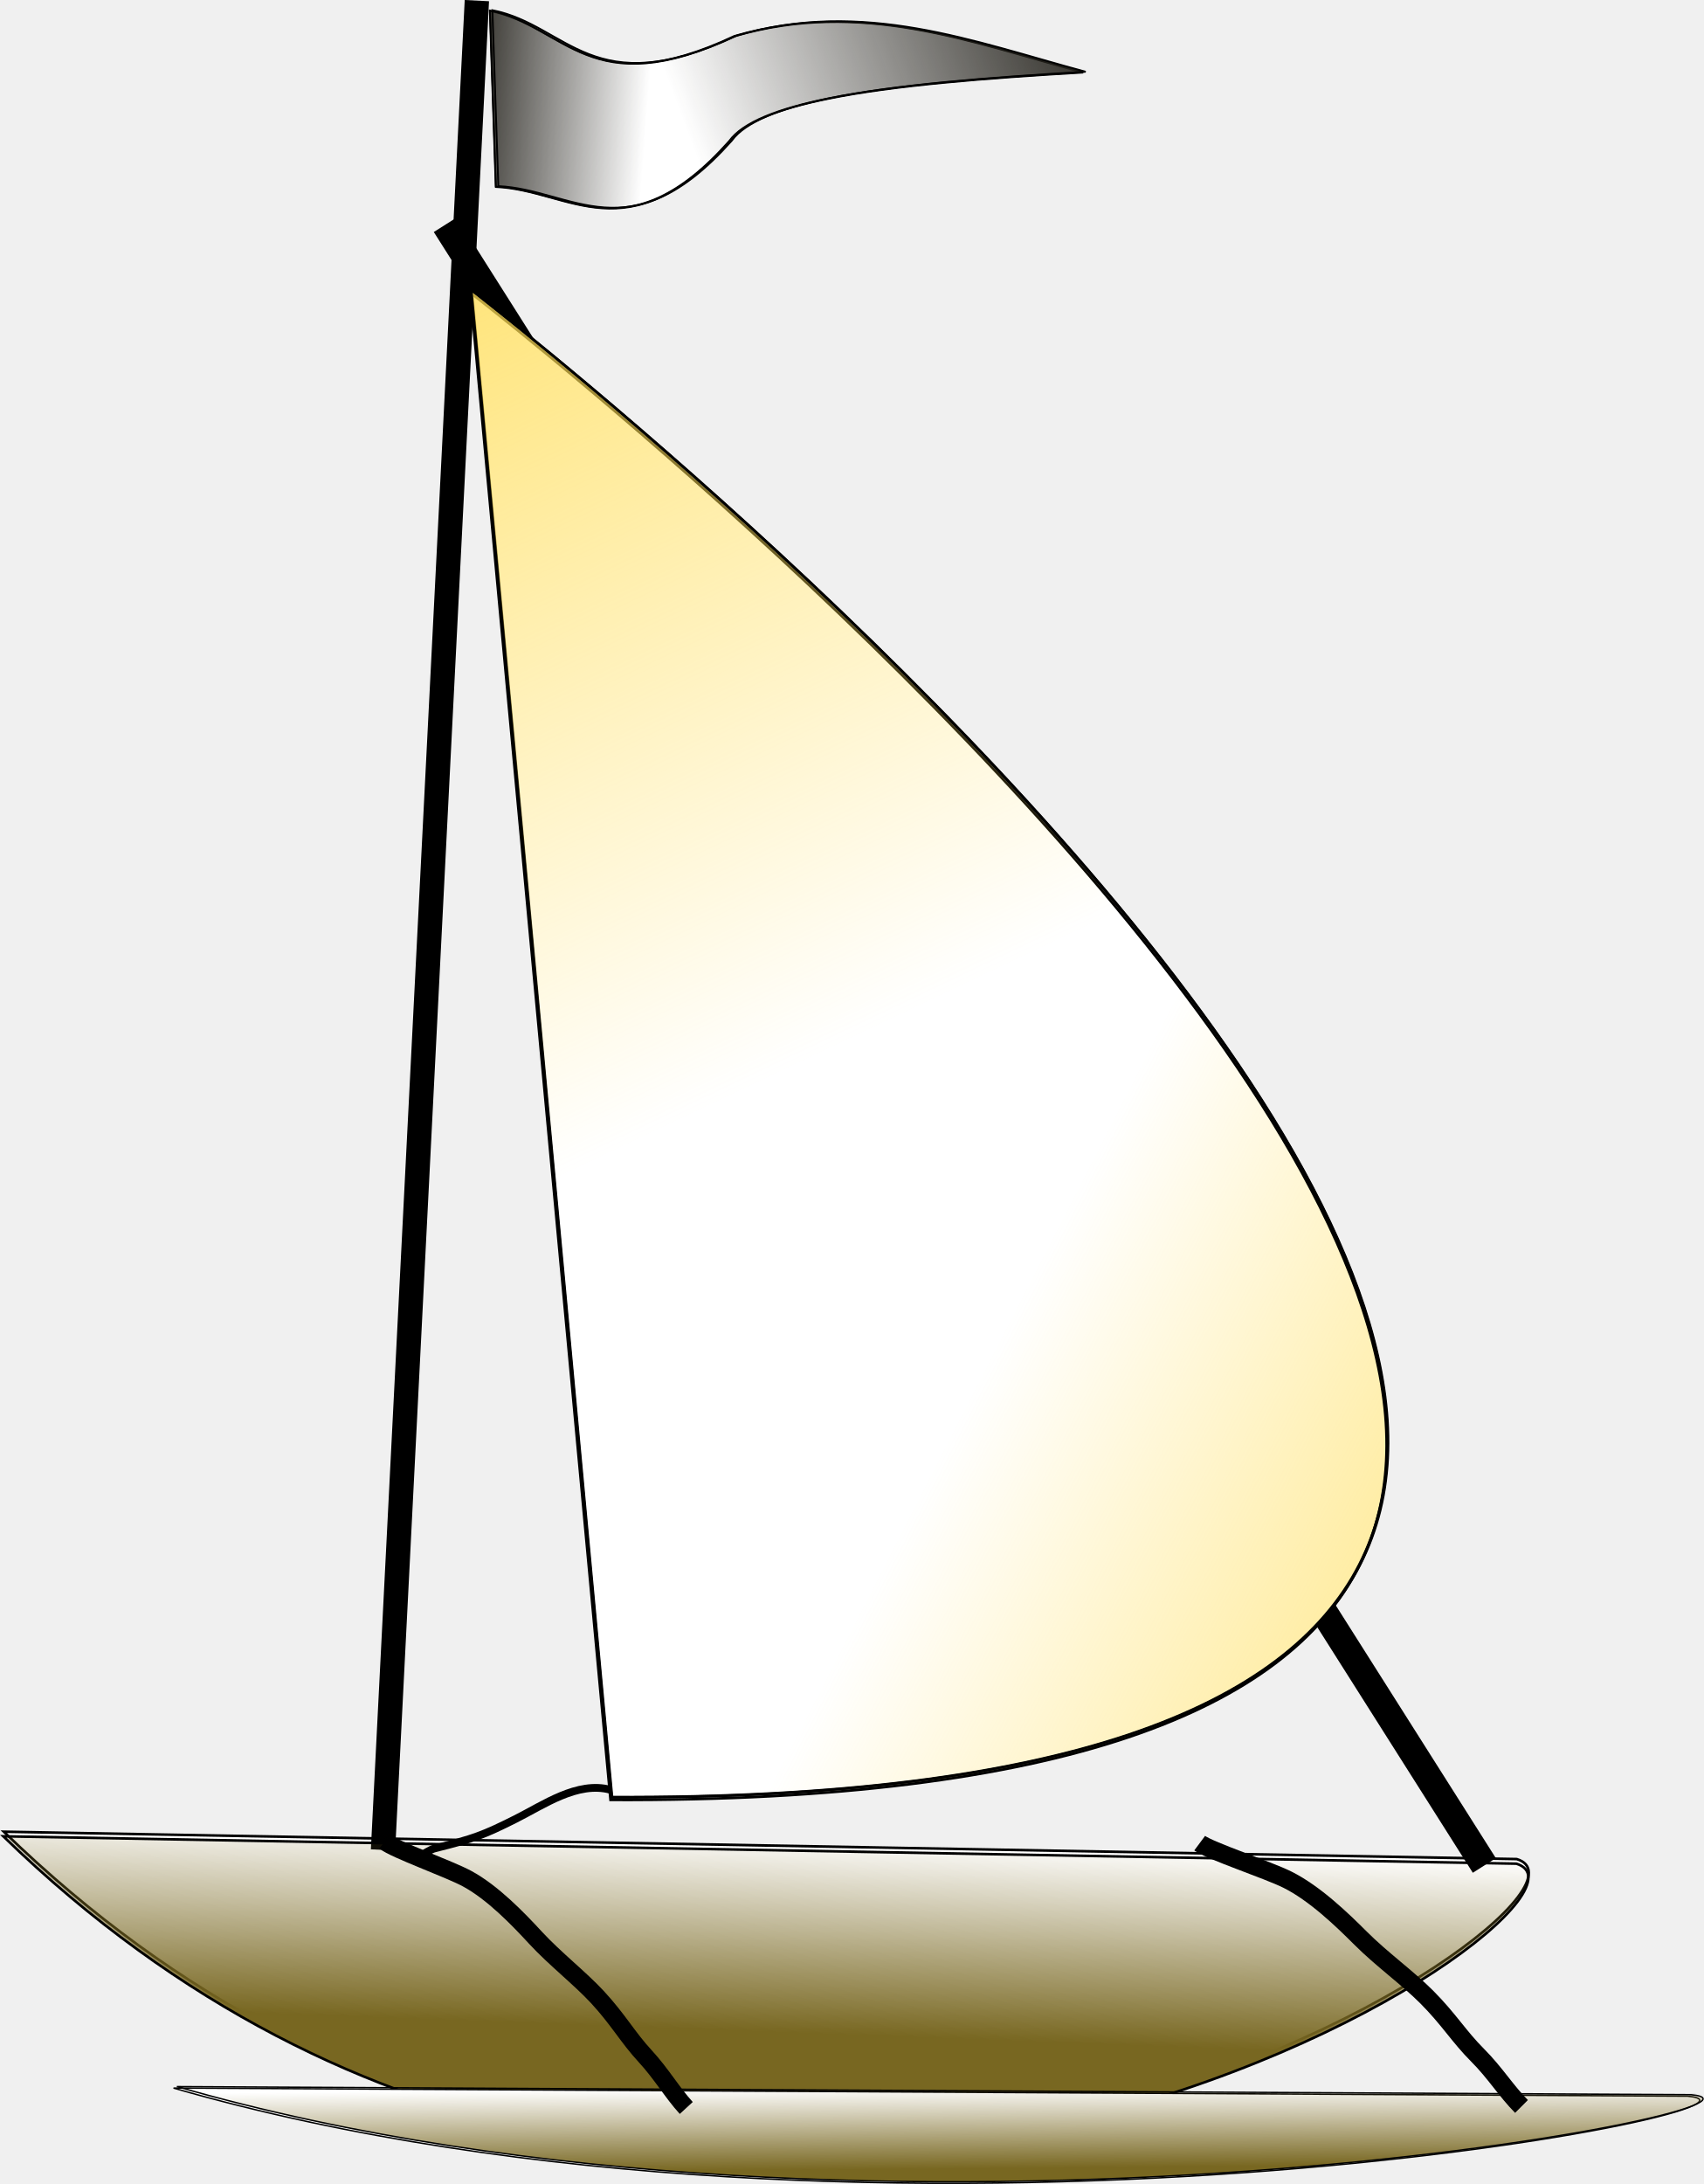
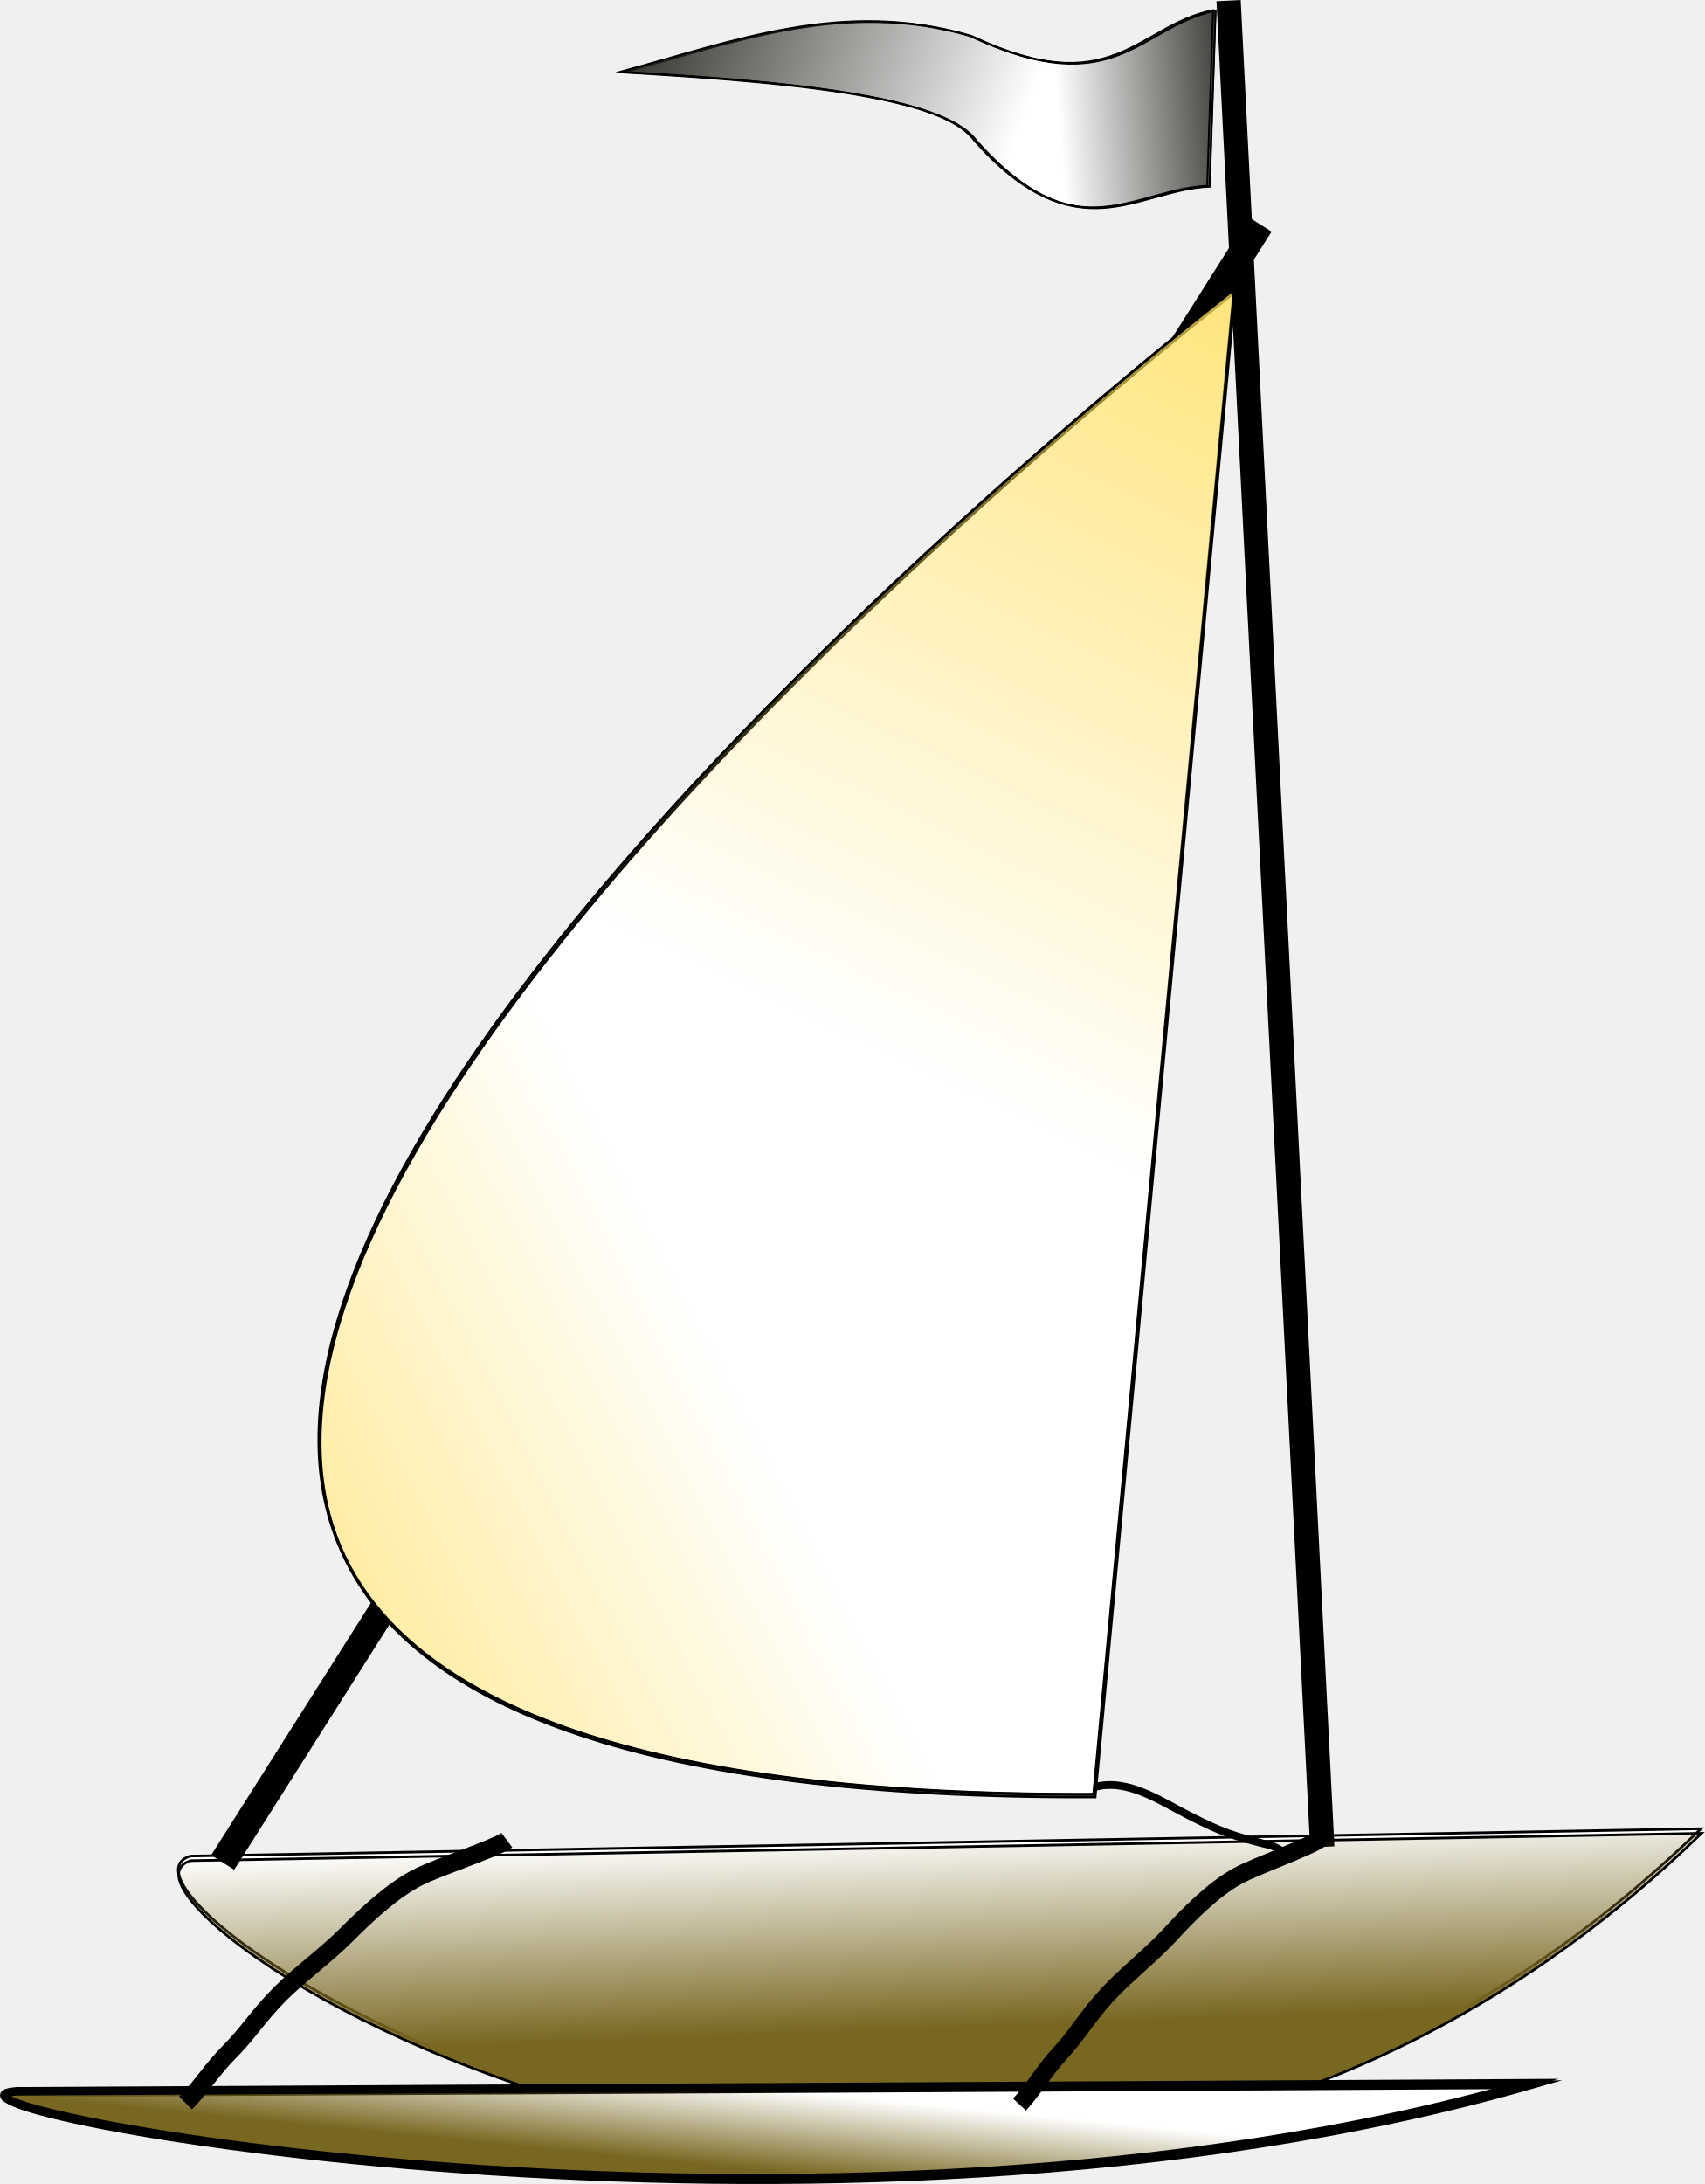
- <svg xmlns="http://www.w3.org/2000/svg" xmlns:xlink="http://www.w3.org/1999/xlink" id="svg2" viewBox="0 0 109.243 140" version="1.0" width="109.243" height="140">
-   <defs id="defs4">
-     <linearGradient id="linearGradient3359">
-       <stop id="stop3361" style="stop-color:#786721" offset="0" />
-       <stop id="stop3363" style="stop-color:#786721;stop-opacity:0" offset="1" />
+ <svg xmlns="http://www.w3.org/2000/svg" version="1.1" width="109.47" height="140.227" viewBox="0,0,109.47,140.227">
+   <defs>
+     <linearGradient x1="242.698" y1="240.34" x2="242.229" y2="227.628" gradientUnits="userSpaceOnUse" id="color-1">
+       <stop offset="0" stop-color="#786721" />
+       <stop offset="1" stop-color="#786721" stop-opacity="0" />
    </linearGradient>
-     <linearGradient id="linearGradient3365" y2="740.91" xlink:href="#linearGradient3359" gradientUnits="userSpaceOnUse" x2="169.71" gradientTransform="matrix(0.165756,0,0,0.165756,-1440.931,-205.8502)" y1="817.6" x1="166.88" />
-     <linearGradient id="linearGradient3387" y2="740.91" xlink:href="#linearGradient3359" gradientUnits="userSpaceOnUse" x2="169.71" gradientTransform="matrix(1.0008,0,0,0.29689,-908.56,731.21)" y1="847.92" x1="172.87" />
-     <linearGradient id="linearGradient3457" y2="53.927" gradientUnits="userSpaceOnUse" x2="-1965.8" gradientTransform="matrix(0.165756,0,0,0.165756,-1098.005,-202.5964)" y1="48.271" x1="-2039.3">
-       <stop id="stop3453" style="stop-color:#24221c" offset="0" />
-       <stop id="stop3455" style="stop-color:#24221c;stop-opacity:0" offset="1" />
+     <linearGradient x1="230.543" y1="248.994" x2="231.068" y2="243.728" gradientUnits="userSpaceOnUse" id="color-2">
+       <stop offset="0" stop-color="#786721" />
+       <stop offset="1" stop-color="#786721" stop-opacity="0" />
    </linearGradient>
-     <linearGradient id="linearGradient3465" y2="273.5" gradientUnits="userSpaceOnUse" x2="-1979.9" gradientTransform="matrix(0.165756,0,0,0.165756,-1091.276,-232.6281)" y1="215.15" x1="-1824.3">
-       <stop id="stop3461" style="stop-color:#24221c" offset="0" />
-       <stop id="stop3463" style="stop-color:#24221c;stop-opacity:0" offset="1" />
+     <linearGradient x1="184.945" y1="219.036" x2="230.566" y2="195.594" gradientUnits="userSpaceOnUse" id="color-3">
+       <stop offset="0" stop-color="#ffdd55" />
+       <stop offset="1" stop-color="#ffdd55" stop-opacity="0" />
    </linearGradient>
-     <linearGradient id="linearGradient3477" y2="720.9" gradientUnits="userSpaceOnUse" x2="-639.22" gradientTransform="matrix(0.165756,0,0,0.165756,-1305.343,-253.268)" y1="339.6" x1="-820.24">
-       <stop id="stop3473" style="stop-color:#ffdd55" offset="0" />
-       <stop id="stop3475" style="stop-color:#ffdd55;stop-opacity:0" offset="1" />
+     <linearGradient x1="270.731" y1="113.691" x2="240.725" y2="176.894" gradientUnits="userSpaceOnUse" id="color-4">
+       <stop offset="0" stop-color="#ffdd55" />
+       <stop offset="1" stop-color="#ffdd55" stop-opacity="0" />
    </linearGradient>
-     <linearGradient id="linearGradient3485" y2="271.72" gradientUnits="userSpaceOnUse" x2="-543.93" gradientTransform="matrix(0.165756,0,0,0.165756,-1310.979,-160.1131)" y1="413.14" x1="-268.7">
-       <stop id="stop3481" style="stop-color:#ffdd55" offset="0" />
-       <stop id="stop3483" style="stop-color:#ffdd55;stop-opacity:0" offset="1" />
+     <linearGradient x1="265.46" y1="116.073" x2="253.277" y2="117.011" gradientUnits="userSpaceOnUse" id="color-5">
+       <stop offset="0" stop-color="#24221c" />
+       <stop offset="1" stop-color="#24221c" stop-opacity="0" />
+     </linearGradient>
+     <linearGradient x1="223.092" y1="113.703" x2="248.884" y2="123.375" gradientUnits="userSpaceOnUse" id="color-6">
+       <stop offset="0" stop-color="#24221c" />
+       <stop offset="1" stop-color="#24221c" stop-opacity="0" />
    </linearGradient>
  </defs>
-   <g id="layer1" transform="translate(1465.357,200.6684)">
-     <path id="path2387" style="fill-opacity:0;stroke-width:0.166" d="m -1374.355,-154.451 c -0.267,0.679 -0.738,1.248 -1.094,1.882 -0.371,0.614 -0.746,1.237 -1.014,1.904 -0.342,0.822 -0.559,1.671 -0.678,2.551 -0.138,0.792 -0.317,1.573 -0.433,2.369 l -6.186,3.052 c 0.093,-0.794 0.227,-1.583 0.431,-2.357 0.086,-0.907 0.22,-1.815 0.587,-2.657 0.189,-0.756 0.577,-1.389 0.935,-2.072 0.406,-0.532 0.656,-1.176 1.092,-1.684 z" />
-     <path id="path2419" style="fill-opacity:0" transform="matrix(0.165756,0,0,0.165756,-1440.931,-205.8502)" d="m 385.714,660.934 11.046,-0.663 11.046,-0.663 -4.949,9.897 -4.949,9.897 -6.097,-9.234 z" />
-     <path id="path3427" style="fill:#ffffff;fill-rule:evenodd;stroke:#000000;stroke-width:0.166px" d="m -1465.115,-83.252 c 45.202,43.884 105.296,4.268 97.007,1.755 z" />
-     <path id="path2495" style="fill:none;stroke:#000000;stroke-width:1.559" d="m -1434.782,-200.629 c -6.017,118.547 -6.017,118.547 -6.017,118.547" />
-     <ellipse id="path2425" style="fill-opacity:0" cx="-1376.05" cy="-152.654" rx="3.789" ry="18.47" />
-     <ellipse id="path2427" style="fill-opacity:0" cx="-1403.044" cy="-173.255" rx="3.789" ry="1.184" />
-     <ellipse id="path2433" style="fill-opacity:0" cx="-1365.868" cy="-100.796" rx="0.237" ry="4.973" />
-     <rect id="rect2491" style="fill-opacity:0;stroke-width:0.166" ry="2.366" height="40.256" width="44.991" y="-131.815" x="-1409.206" />
-     <path id="path2493" style="fill:url(#linearGradient3365);fill-rule:evenodd;stroke:#000000;stroke-width:0.166px" d="m -1465.148,-82.957 c 45.218,43.884 105.303,4.268 97.014,1.755 z" />
-     <path id="path3371" style="fill:none;stroke:#000000;stroke-width:0.497" d="m -1426.212,-85.936 c -2.122,-0.578 -4.31,0.981 -6.1,1.875 -2.055,1.029 -2.652,1.25 -5.155,1.875 -0.332,0.085 -0.613,0.313 -0.928,0.469" />
-     <g id="g3383" transform="matrix(0.165756,0,0,0.165756,-1279.193,-224.6038)">
-       <path id="path3379" style="fill:#ffffff;fill-rule:evenodd;stroke:#000000;stroke-width:0.545px" d="m -1056,951.92 c 272.95,78.58 635.73,7.65 585.69,3.14 z" />
-       <path id="path3375" style="fill:url(#linearGradient3387);fill-rule:evenodd;stroke:#000000;stroke-width:0.545px" d="m -1054.7,951.34 c 272.96,78.56 635.75,7.64 585.7,3.14 z" />
+   <g transform="translate(-185.3143,-110)">
+     <g data-paper-data="{&quot;isPaintingLayer&quot;:true}" stroke-linecap="butt" stroke-linejoin="miter" stroke-miterlimit="10" stroke-dasharray="" stroke-dashoffset="0" style="mix-blend-mode: normal">
+       <path d="M210.144,159.205c0.436,0.508 0.686,1.152 1.092,1.684c0.358,0.683 0.746,1.316 0.935,2.072c0.366,0.842 0.501,1.75 0.587,2.657c0.204,0.774 0.338,1.563 0.431,2.357l-6.186,-3.052c-0.116,-0.796 -0.295,-1.576 -0.433,-2.369c-0.119,-0.88 -0.337,-1.729 -0.678,-2.551c-0.269,-0.666 -0.643,-1.29 -1.014,-1.904c-0.356,-0.634 -0.827,-1.203 -1.094,-1.882z" data-paper-data="{&quot;index&quot;:null}" fill-opacity="0" fill="#000000" fill-rule="nonzero" stroke="none" stroke-width="0.166" />
+       <path d="M205.414,215.903l-1.011,1.531l-0.82,-1.641l-0.82,-1.641l1.831,0.11l1.831,0.11z" data-paper-data="{&quot;index&quot;:null}" fill-opacity="0" fill="#000000" fill-rule="nonzero" stroke="none" stroke-width="1" />
+       <path d="M294.543,227.416c-45.202,43.884 -105.296,4.268 -97.007,1.755z" data-paper-data="{&quot;index&quot;:null}" fill="#ffffff" fill-rule="evenodd" stroke="#000000" stroke-width="0.166" />
+       <path d="M264.21,110.04c6.017,118.547 6.017,118.547 6.017,118.547" data-paper-data="{&quot;index&quot;:null}" fill="none" fill-rule="nonzero" stroke="#000000" stroke-width="1.559" />
+       <path d="M205.478,176.485c-2.092,0 -3.789,-8.269 -3.789,-18.47c0,-10.201 1.696,-18.47 3.789,-18.47c2.092,0 3.789,8.269 3.789,18.47c0,10.201 -1.696,18.47 -3.789,18.47z" data-paper-data="{&quot;index&quot;:null}" fill-opacity="0" fill="#000000" fill-rule="nonzero" stroke="none" stroke-width="1" />
+       <path d="M232.472,138.598c-2.092,0 -3.789,-0.53 -3.789,-1.184c0,-0.654 1.696,-1.184 3.789,-1.184c2.092,0 3.789,0.53 3.789,1.184c0,0.654 -1.696,1.184 -3.789,1.184z" data-paper-data="{&quot;index&quot;:null}" fill-opacity="0" fill="#000000" fill-rule="nonzero" stroke="none" stroke-width="1" />
+       <path d="M195.296,214.845c-0.131,0 -0.237,-2.226 -0.237,-4.973c0,-2.746 0.106,-4.973 0.237,-4.973c0.131,0 0.237,2.226 0.237,4.973c0,2.746 -0.106,4.973 -0.237,4.973z" data-paper-data="{&quot;index&quot;:null}" fill-opacity="0" fill="#000000" fill-rule="nonzero" stroke="none" stroke-width="1" />
+       <path d="M193.642,219.109c0,0 0,-1.059 0,-2.366v-35.524c0,-1.307 0,-2.366 0,-2.366h44.991c0,0 0,1.059 0,2.366v35.524c0,1.307 0,2.366 0,2.366z" data-paper-data="{&quot;index&quot;:null}" fill-opacity="0" fill="#000000" fill-rule="nonzero" stroke="none" stroke-width="0.166" />
+       <path d="M294.576,227.711c-45.218,43.884 -105.303,4.268 -97.014,1.755z" data-paper-data="{&quot;index&quot;:null}" fill="url(#color-1)" fill-rule="evenodd" stroke="#000000" stroke-width="0.166" />
+       <path d="M255.64,224.733c2.122,-0.578 4.31,0.981 6.1,1.875c2.055,1.029 2.652,1.25 5.155,1.875c0.332,0.085 0.613,0.313 0.928,0.469" data-paper-data="{&quot;index&quot;:null}" fill="none" fill-rule="nonzero" stroke="#000000" stroke-width="0.497" />
+       <g data-paper-data="{&quot;index&quot;:null}" fill-rule="evenodd" stroke="#000000" stroke-width="0.545">
+         <path d="M283.66,243.851c-45.243,13.025 -105.376,1.268 -97.082,0.52z" fill="#ffffff" />
+         <path d="M283.444,243.755c-45.245,13.022 -105.379,1.266 -97.083,0.52z" fill="url(#color-2)" />
+       </g>
+       <path d="M197.229,245.03c0.961,-0.961 1.696,-2.165 2.813,-3.282c1.208,-1.208 1.85,-2.319 3.282,-3.751c1.218,-1.218 2.876,-2.407 4.22,-3.751c1.192,-1.192 2.937,-2.876 4.688,-3.751c1.243,-0.622 4.964,-1.847 5.632,-2.344" data-paper-data="{&quot;index&quot;:null}" fill="none" fill-rule="nonzero" stroke="#000000" stroke-width="1.16" />
+       <path d="M250.784,245.127c0.895,-0.973 1.591,-2.19 2.635,-3.32c1.127,-1.222 1.724,-2.345 3.067,-3.794c1.144,-1.232 2.702,-2.433 3.962,-3.794c1.111,-1.207 2.752,-2.909 4.393,-3.794c1.16,-0.628 4.658,-1.868 5.271,-2.37" data-paper-data="{&quot;index&quot;:null}" fill="none" fill-rule="nonzero" stroke="#000000" stroke-width="1.13" />
+       <path d="M266.232,124.404c-66.619,105.177 -66.619,105.177 -66.619,105.177" data-paper-data="{&quot;index&quot;:null}" fill="none" fill-rule="nonzero" stroke="#000000" stroke-width="1.75" />
+       <path d="M255.541,225.217c-116.981,0.474 9.001,-96.613 9.001,-96.613z" data-paper-data="{&quot;index&quot;:null}" fill="#ffffff" fill-rule="evenodd" stroke="#000000" stroke-width="0.166" />
+       <path d="M263.364,110.706l-0.381,11.281c-4.707,0.202 -8.454,4.411 -14.968,-2.916c-0.878,-1.217 -3.133,-2.082 -6.282,-2.723c-4.26,-0.869 -10.144,-1.329 -16.393,-1.694c7.194,-1.941 14.205,-4.693 22.344,-2.322c9.282,4.371 10.807,-0.656 15.681,-1.626z" data-paper-data="{&quot;index&quot;:null}" fill="#ffffff" fill-rule="evenodd" stroke="#000000" stroke-width="0.115" />
+       <path d="M255.64,225.379c-116.984,0.474 8.984,-96.613 8.984,-96.613z" data-paper-data="{&quot;index&quot;:null}" fill="url(#color-3)" fill-rule="evenodd" stroke="#000000" stroke-width="0.166" />
+       <path d="M255.574,225.198c-116.969,0.474 9.001,-96.613 9.001,-96.613z" data-paper-data="{&quot;index&quot;:null}" fill="url(#color-4)" fill-rule="evenodd" stroke="#000000" stroke-width="0.166" />
+       <path d="M263.381,110.676l-0.381,11.283c-4.707,0.201 -8.454,4.411 -14.968,-2.917c-0.878,-1.215 -3.133,-2.08 -6.282,-2.722c-4.26,-0.87 -10.144,-1.329 -16.41,-1.694c7.21,-1.941 14.222,-4.693 22.36,-2.322c9.282,4.371 10.807,-0.656 15.681,-1.628z" data-paper-data="{&quot;index&quot;:null}" fill="url(#color-5)" fill-rule="evenodd" stroke="#000000" stroke-width="0.115" />
+       <path d="M263.215,110.651l-0.381,11.281c-4.707,0.202 -8.454,4.411 -14.968,-2.916c-0.878,-1.215 -3.133,-2.08 -6.282,-2.723c-4.26,-0.869 -10.144,-1.329 -16.41,-1.694c7.21,-1.941 14.222,-4.693 22.36,-2.322c9.282,4.371 10.807,-0.656 15.681,-1.626z" data-paper-data="{&quot;index&quot;:null}" fill="url(#color-6)" fill-rule="evenodd" stroke="#000000" stroke-width="0.115" />
    </g>
-     <path id="path3391" style="fill:none;stroke:#000000;stroke-width:1.16" d="m -1388.437,-82.518 c 0.668,0.497 4.389,1.722 5.632,2.344 1.75,0.875 3.496,2.559 4.688,3.751 1.344,1.344 3.002,2.533 4.22,3.751 1.432,1.432 2.074,2.543 3.282,3.751 1.117,1.117 1.851,2.321 2.813,3.282" />
-     <path id="path3393" style="fill:none;stroke:#000000;stroke-width:1.13" d="m -1440.683,-82.614 c 0.613,0.502 4.111,1.742 5.271,2.37 1.641,0.885 3.282,2.587 4.393,3.794 1.26,1.361 2.818,2.563 3.962,3.794 1.343,1.449 1.939,2.573 3.067,3.794 1.044,1.13 1.74,2.347 2.635,3.32" />
-     <path id="path3367" style="fill:none;stroke:#000000;stroke-width:1.75" d="m -1436.804,-186.264 c 66.619,105.177 66.619,105.177 66.619,105.177" />
-     <path id="path3423" style="fill:#ffffff;fill-rule:evenodd;stroke:#000000;stroke-width:0.166px" d="m -1426.113,-85.452 c 116.981,0.474 -9.001,-96.613 -9.001,-96.613 z" />
-     <path id="path3421" style="fill:#ffffff;fill-rule:evenodd;stroke:#000000;stroke-width:0.115px" d="m -1433.937,-199.963 0.381,11.281 c 4.707,0.202 8.454,4.411 14.968,-2.916 0.878,-1.217 3.133,-2.082 6.282,-2.723 4.26,-0.869 10.144,-1.329 16.393,-1.694 -7.194,-1.941 -14.205,-4.693 -22.344,-2.322 -9.282,4.371 -10.807,-0.656 -15.681,-1.626 z" />
-     <path id="path2557" style="fill:url(#linearGradient3485);fill-rule:evenodd;stroke:#000000;stroke-width:0.166px" d="m -1426.212,-85.289 c 116.984,0.474 -8.984,-96.613 -8.984,-96.613 z" />
-     <path id="path2417" style="fill:url(#linearGradient3477);fill-rule:evenodd;stroke:#000000;stroke-width:0.166px" d="m -1426.146,-85.47 c 116.969,0.474 -9.001,-96.613 -9.001,-96.613 z" />
-     <path id="path3431" style="fill:url(#linearGradient3457);fill-rule:evenodd;stroke:#000000;stroke-width:0.115px" d="m -1433.953,-199.992 0.381,11.283 c 4.707,0.201 8.454,4.411 14.968,-2.917 0.878,-1.215 3.133,-2.08 6.282,-2.722 4.26,-0.87 10.144,-1.329 16.41,-1.694 -7.21,-1.941 -14.222,-4.693 -22.36,-2.322 -9.282,4.371 -10.807,-0.656 -15.681,-1.628 z" />
-     <path id="path3433" style="fill:url(#linearGradient3465);fill-rule:evenodd;stroke:#000000;stroke-width:0.115px" d="m -1433.787,-200.017 0.381,11.281 c 4.707,0.202 8.454,4.411 14.968,-2.916 0.878,-1.215 3.133,-2.08 6.282,-2.723 4.26,-0.869 10.144,-1.329 16.41,-1.694 -7.21,-1.941 -14.222,-4.693 -22.36,-2.322 -9.282,4.371 -10.807,-0.656 -15.681,-1.626 z" />
  </g>
</svg>
